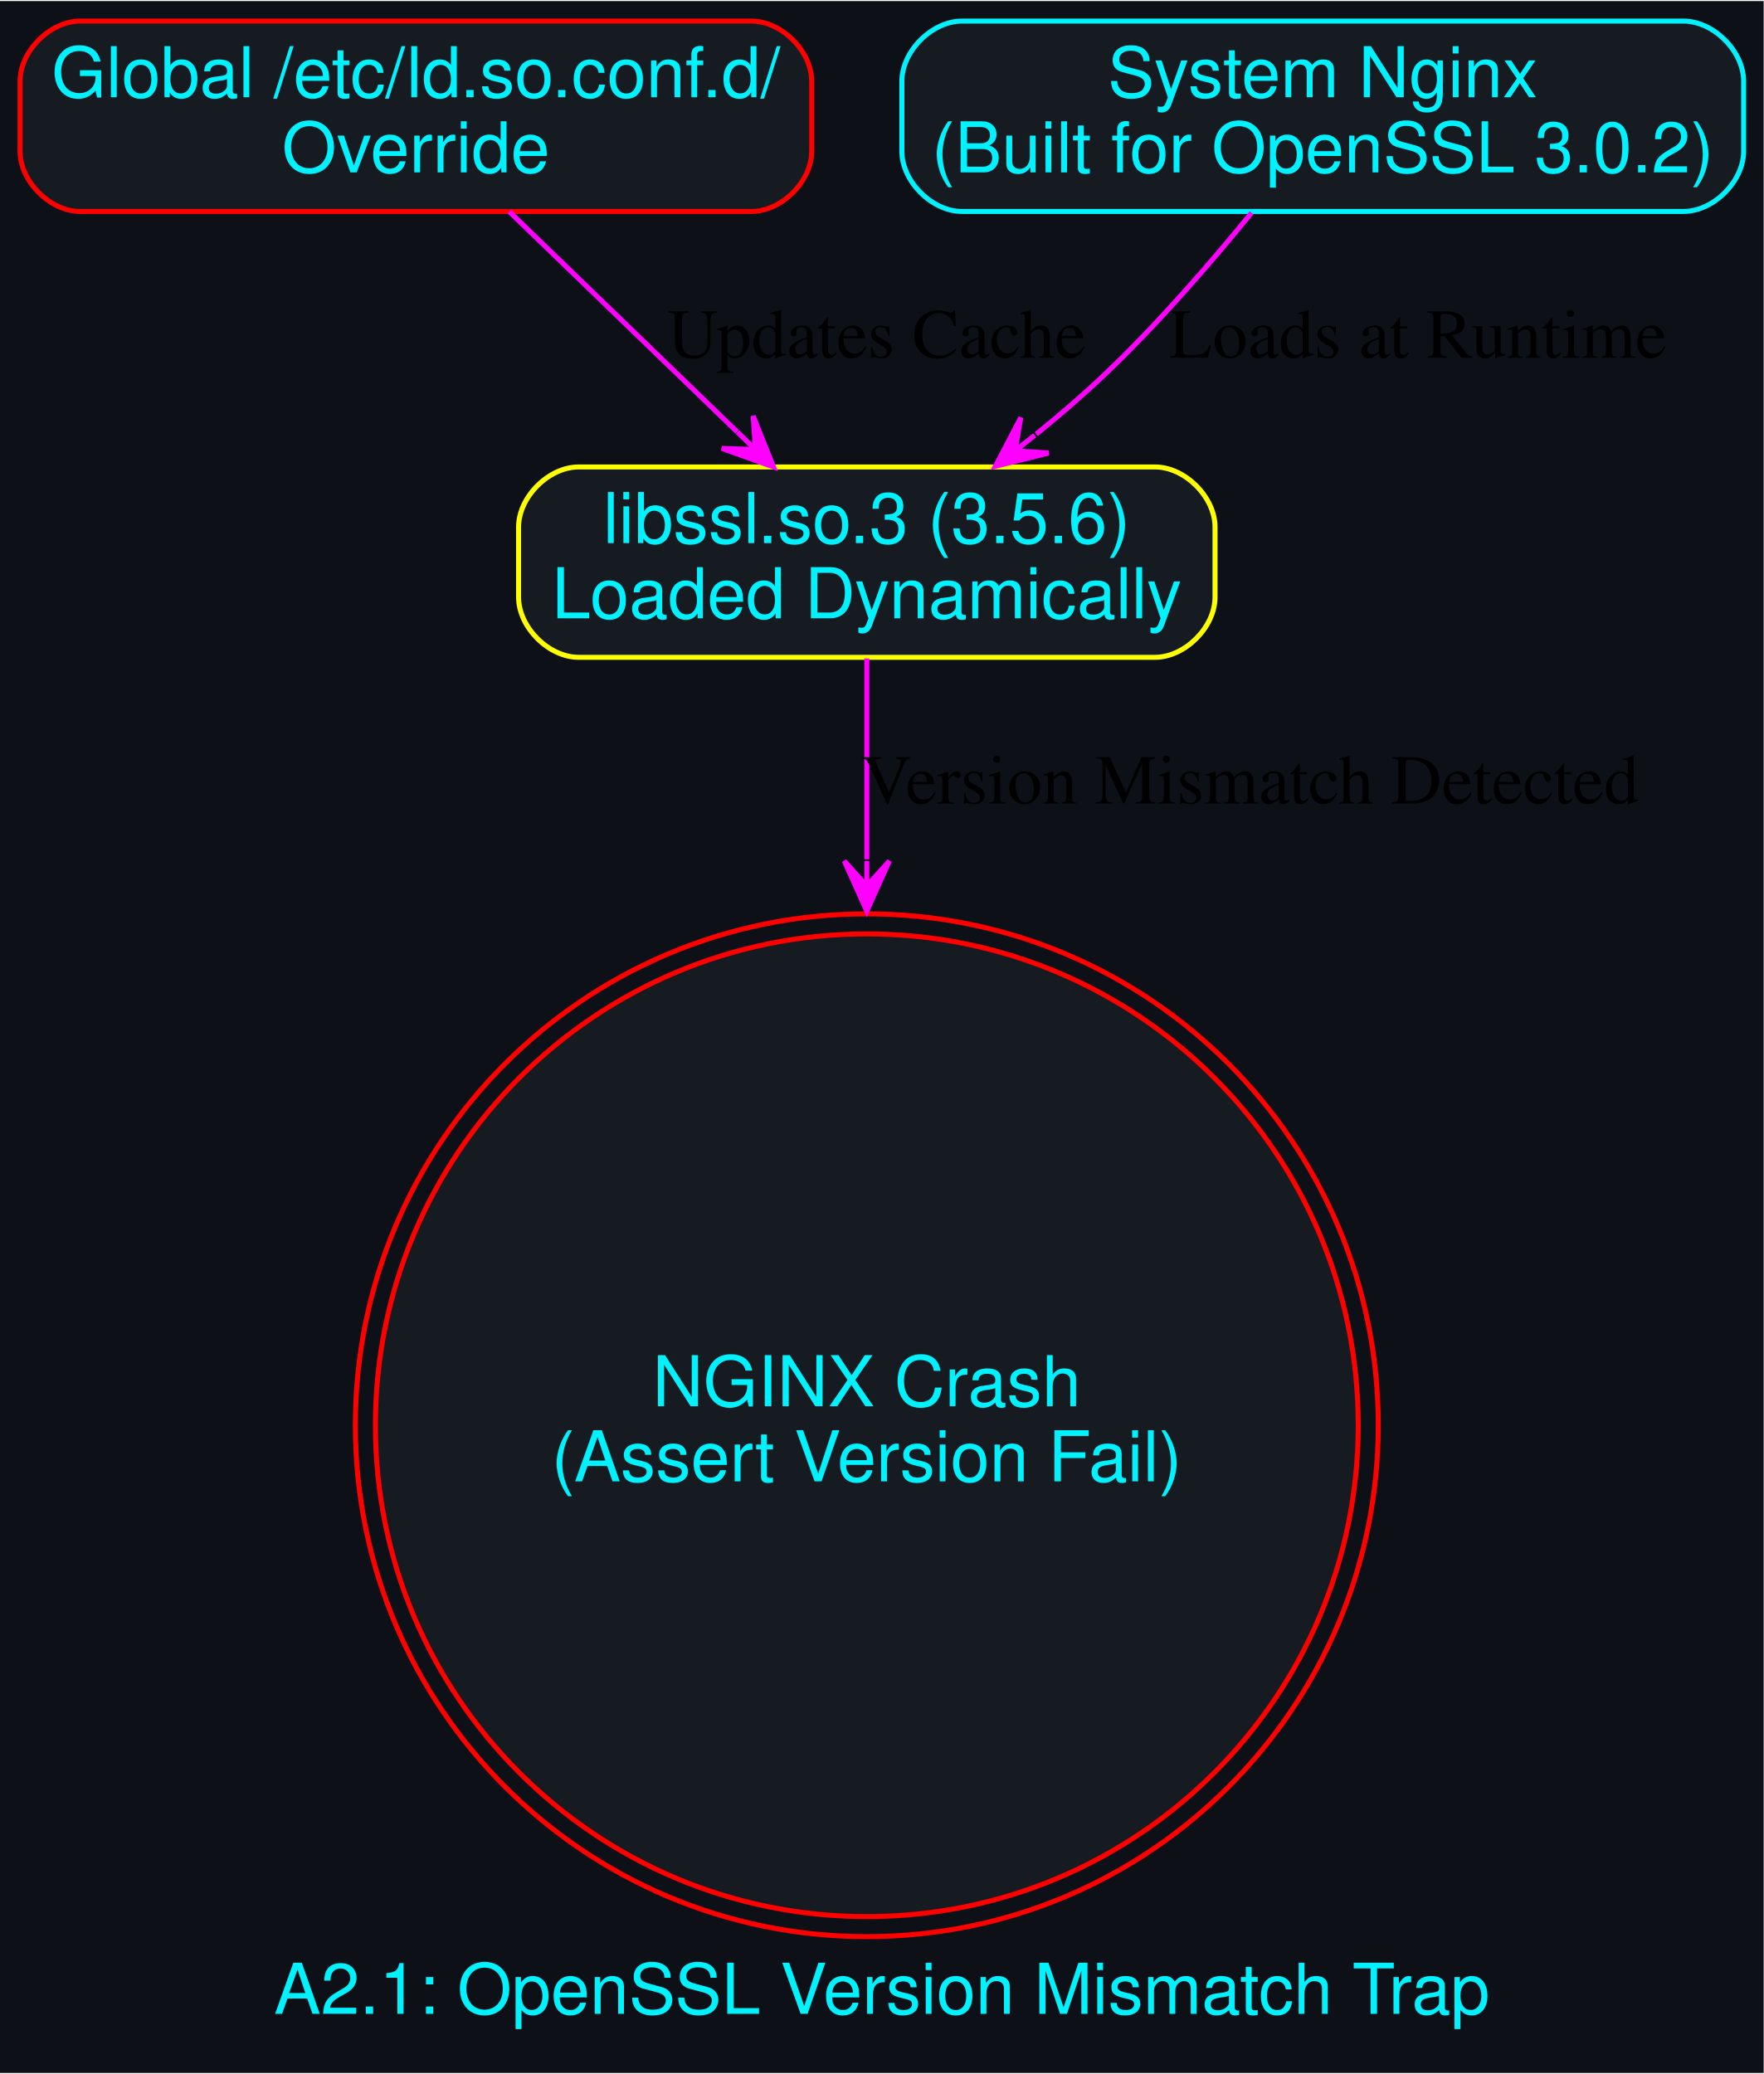
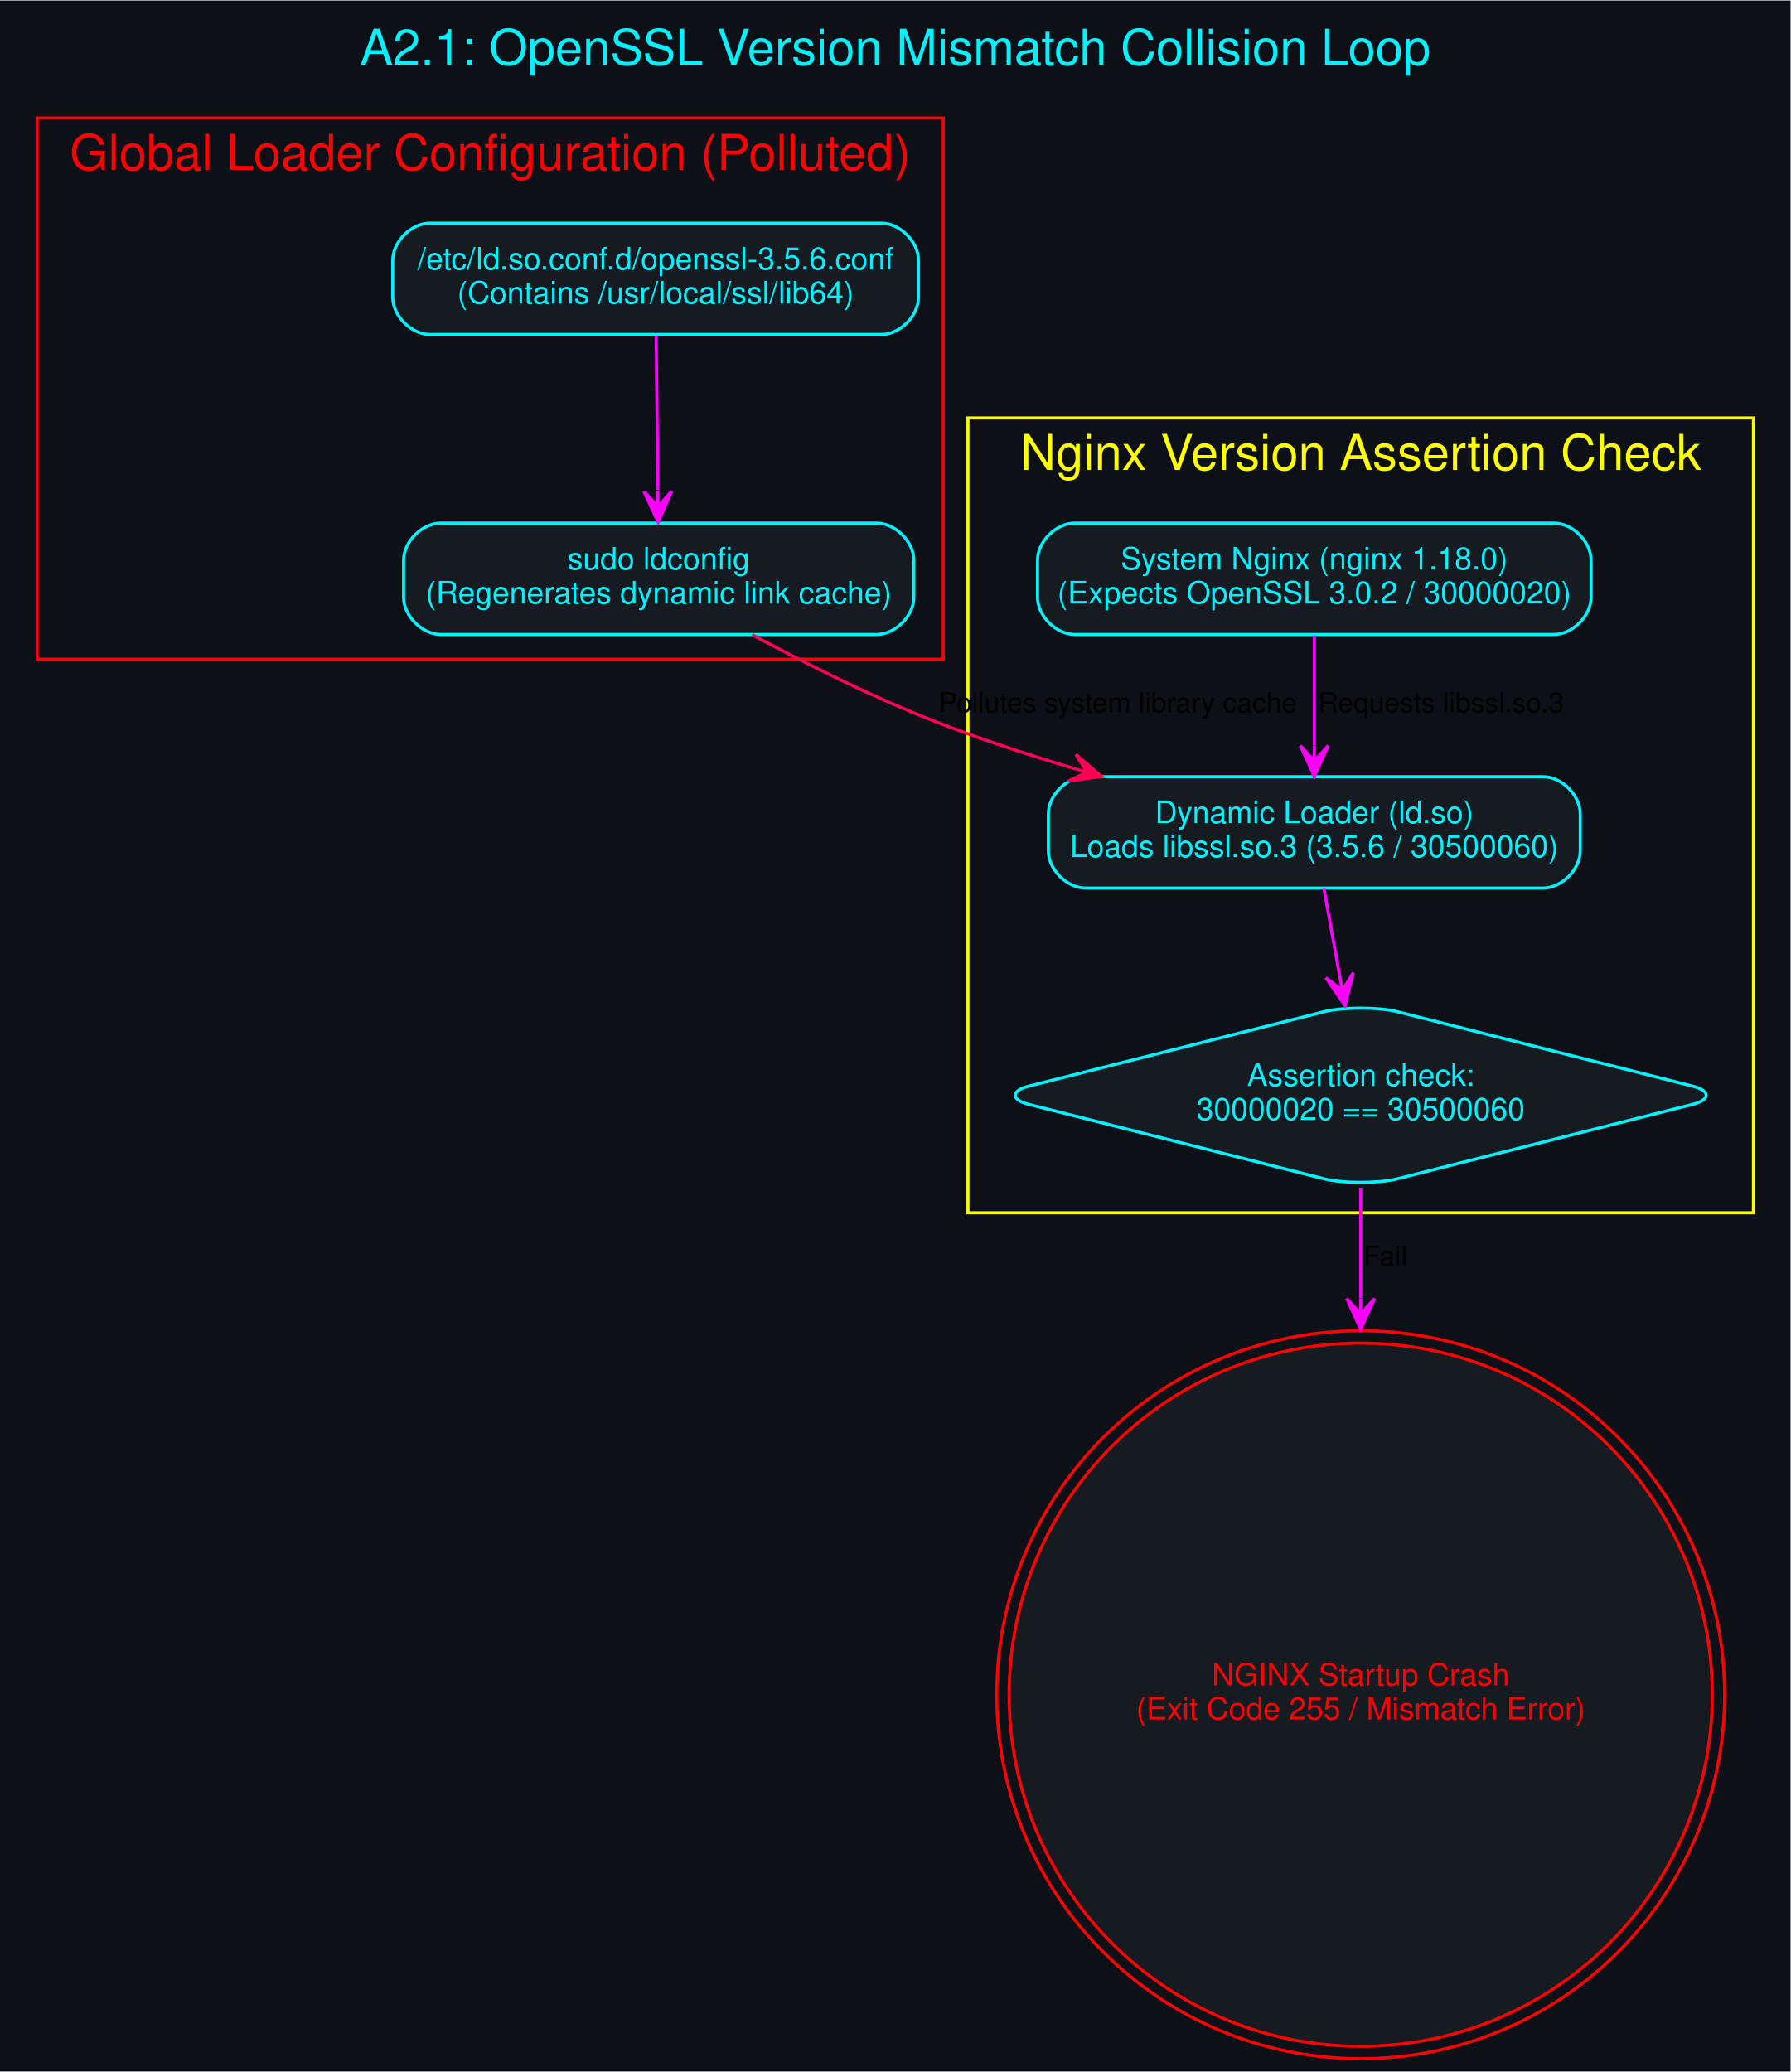
- <svg xmlns="http://www.w3.org/2000/svg" width="352pt" height="414pt" viewBox="0.00 0.00 352.00 413.58">
-   <g id="graph0" class="graph" transform="scale(1 1) rotate(0) translate(4 409.58)">
-     <polygon fill="#0d1117" stroke="transparent" points="-4,4 -4,-409.58 348,-409.58 348,4 -4,4" />
-     <text text-anchor="middle" x="172" y="-7.8" font-family="Helvetica,sans-Serif" font-size="14.00" fill="#00f2ff">A2.1: OpenSSL Version Mismatch Trap</text>
+ <svg xmlns="http://www.w3.org/2000/svg" width="579pt" height="670pt" viewBox="0.00 0.00 579.00 669.69">
+   <g id="graph0" class="graph" transform="scale(1 1) rotate(0) translate(4 665.69)">
+     <polygon fill="#0d1117" stroke="transparent" points="-4,4 -4,-665.69 575,-665.69 575,4 -4,4" />
+     <text text-anchor="middle" x="285.5" y="-644.89" font-family="Helvetica,sans-Serif" font-size="16.00" fill="#00f2ff">A2.1: OpenSSL Version Mismatch Collision Loop</text>
+     <g id="clust1" class="cluster">
+       <polygon fill="#0d1117" stroke="#ff0000" points="8,-452.69 8,-627.69 301,-627.69 301,-452.69 8,-452.69" />
+       <text text-anchor="middle" x="154.5" y="-610.89" font-family="Helvetica,sans-Serif" font-size="16.00" fill="#ff0000">Global Loader Configuration (Polluted)</text>
+     </g>
+     <g id="clust2" class="cluster">
+       <polygon fill="#0d1117" stroke="#ffff00" points="309,-273.69 309,-530.69 563,-530.69 563,-273.69 309,-273.69" />
+       <text text-anchor="middle" x="436" y="-513.89" font-family="Helvetica,sans-Serif" font-size="16.00" fill="#ffff00">Nginx Version Assertion Check</text>
+     </g>
    <g id="node1" class="node">
-       <path fill="#161b22" stroke="#ff0000" d="M146,-405.58C146,-405.58 12,-405.58 12,-405.58 6,-405.58 0,-399.58 0,-393.58 0,-393.58 0,-379.58 0,-379.58 0,-373.58 6,-367.58 12,-367.58 12,-367.58 146,-367.58 146,-367.58 152,-367.58 158,-373.58 158,-379.58 158,-379.58 158,-393.58 158,-393.58 158,-399.58 152,-405.58 146,-405.58" />
-       <text text-anchor="middle" x="79" y="-390.38" font-family="Helvetica,sans-Serif" font-size="14.00" fill="#00f2ff">Global /etc/ld.so.conf.d/</text>
-       <text text-anchor="middle" x="79" y="-375.38" font-family="Helvetica,sans-Serif" font-size="14.00" fill="#00f2ff">Override</text>
+       <path fill="#161b22" stroke="#00f2ff" d="M281,-593.69C281,-593.69 135,-593.69 135,-593.69 129,-593.69 123,-587.69 123,-581.69 123,-581.69 123,-569.69 123,-569.69 123,-563.69 129,-557.69 135,-557.69 135,-557.69 281,-557.69 281,-557.69 287,-557.69 293,-563.69 293,-569.69 293,-569.69 293,-581.69 293,-581.69 293,-587.69 287,-593.69 281,-593.69" />
+       <text text-anchor="middle" x="208" y="-578.69" font-family="Helvetica,sans-Serif" font-size="10.00" fill="#00f2ff">/etc/ld.so.conf.d/openssl-3.5.6.conf</text>
+       <text text-anchor="middle" x="208" y="-567.69" font-family="Helvetica,sans-Serif" font-size="10.00" fill="#00f2ff">(Contains /usr/local/ssl/lib64)</text>
+     </g>
+     <g id="node2" class="node">
+       <path fill="#161b22" stroke="#00f2ff" d="M279.5,-496.69C279.5,-496.69 138.5,-496.69 138.5,-496.69 132.5,-496.69 126.5,-490.69 126.5,-484.69 126.5,-484.69 126.5,-472.69 126.5,-472.69 126.5,-466.69 132.5,-460.69 138.5,-460.69 138.5,-460.69 279.5,-460.69 279.5,-460.69 285.5,-460.69 291.5,-466.69 291.5,-472.69 291.5,-472.69 291.5,-484.69 291.5,-484.69 291.5,-490.69 285.5,-496.69 279.5,-496.69" />
+       <text text-anchor="middle" x="209" y="-481.69" font-family="Helvetica,sans-Serif" font-size="10.00" fill="#00f2ff">sudo ldconfig</text>
+       <text text-anchor="middle" x="209" y="-470.69" font-family="Helvetica,sans-Serif" font-size="10.00" fill="#00f2ff">(Regenerates dynamic link cache)</text>
+     </g>
+     <g id="edge1" class="edge">
+       <path fill="none" stroke="#ff00ff" d="M208.18,-557.26C208.33,-543.34 208.54,-523.55 208.71,-507.45" />
+       <polygon fill="#ff00ff" stroke="#ff00ff" points="208.82,-497 213.21,-507.05 208.77,-502 208.71,-507 208.71,-507 208.71,-507 208.77,-502 204.21,-506.95 208.82,-497 208.82,-497" />
+     </g>
+     <g id="node4" class="node">
+       <path fill="#161b22" stroke="#00f2ff" d="M495,-414.69C495,-414.69 347,-414.69 347,-414.69 341,-414.69 335,-408.69 335,-402.69 335,-402.69 335,-390.69 335,-390.69 335,-384.69 341,-378.69 347,-378.69 347,-378.69 495,-378.69 495,-378.69 501,-378.69 507,-384.69 507,-390.69 507,-390.69 507,-402.69 507,-402.69 507,-408.69 501,-414.69 495,-414.69" />
+       <text text-anchor="middle" x="421" y="-399.69" font-family="Helvetica,sans-Serif" font-size="10.00" fill="#00f2ff">Dynamic Loader (ld.so)</text>
+       <text text-anchor="middle" x="421" y="-388.69" font-family="Helvetica,sans-Serif" font-size="10.00" fill="#00f2ff">Loads libssl.so.3 (3.5.6 / 30500060)</text>
+     </g>
+     <g id="edge5" class="edge">
+       <path fill="none" stroke="#ff0055" d="M239.23,-460.59C256.15,-451.48 277.84,-440.57 298,-432.69 312.16,-427.15 327.55,-422.07 342.5,-417.6" />
+       <polygon fill="#ff0055" stroke="#ff0055" points="352.24,-414.75 343.9,-421.88 347.44,-416.16 342.64,-417.56 342.64,-417.56 342.64,-417.56 347.44,-416.16 341.38,-413.24 352.24,-414.75 352.24,-414.75" />
+       <text text-anchor="middle" x="357.5" y="-435.49" font-family="Helvetica,sans-Serif" font-size="9.00">Pollutes system library cache</text>
    </g>
    <g id="node3" class="node">
-       <path fill="#161b22" stroke="#ffff00" d="M226.5,-316.58C226.5,-316.58 111.5,-316.58 111.5,-316.58 105.5,-316.58 99.5,-310.58 99.5,-304.58 99.5,-304.58 99.5,-290.58 99.5,-290.58 99.5,-284.58 105.5,-278.58 111.5,-278.58 111.5,-278.58 226.5,-278.58 226.5,-278.58 232.5,-278.58 238.5,-284.58 238.5,-290.58 238.5,-290.58 238.5,-304.58 238.5,-304.58 238.5,-310.58 232.5,-316.58 226.5,-316.58" />
-       <text text-anchor="middle" x="169" y="-301.38" font-family="Helvetica,sans-Serif" font-size="14.00" fill="#00f2ff">libssl.so.3 (3.5.6)</text>
-       <text text-anchor="middle" x="169" y="-286.38" font-family="Helvetica,sans-Serif" font-size="14.00" fill="#00f2ff">Loaded Dynamically</text>
-     </g>
-     <g id="edge1" class="edge">
-       <path fill="none" stroke="#ff00ff" d="M97.65,-367.55C110.8,-354.83 128.59,-337.64 143.12,-323.59" />
-       <polygon fill="#ff00ff" stroke="#ff00ff" points="150.38,-316.58 146.31,-326.76 146.78,-320.05 143.19,-323.53 143.19,-323.53 143.19,-323.53 146.78,-320.05 140.06,-320.29 150.38,-316.58 150.38,-316.58" />
-       <text text-anchor="middle" x="171" y="-338.38" font-family="Times,serif" font-size="14.00">Updates Cache</text>
-     </g>
-     <g id="node2" class="node">
-       <path fill="#161b22" stroke="#00f2ff" d="M332,-405.58C332,-405.58 188,-405.58 188,-405.58 182,-405.58 176,-399.58 176,-393.58 176,-393.58 176,-379.58 176,-379.58 176,-373.58 182,-367.58 188,-367.58 188,-367.58 332,-367.58 332,-367.58 338,-367.58 344,-373.58 344,-379.58 344,-379.58 344,-393.58 344,-393.58 344,-399.58 338,-405.58 332,-405.58" />
-       <text text-anchor="middle" x="260" y="-390.38" font-family="Helvetica,sans-Serif" font-size="14.00" fill="#00f2ff">System Nginx</text>
-       <text text-anchor="middle" x="260" y="-375.38" font-family="Helvetica,sans-Serif" font-size="14.00" fill="#00f2ff">(Built for OpenSSL 3.0.2)</text>
+       <path fill="#161b22" stroke="#00f2ff" d="M498.5,-496.69C498.5,-496.69 343.5,-496.69 343.5,-496.69 337.5,-496.69 331.5,-490.69 331.5,-484.69 331.5,-484.69 331.5,-472.69 331.5,-472.69 331.5,-466.69 337.5,-460.69 343.5,-460.69 343.5,-460.69 498.5,-460.69 498.5,-460.69 504.5,-460.69 510.5,-466.69 510.5,-472.69 510.5,-472.69 510.5,-484.69 510.5,-484.69 510.5,-490.69 504.5,-496.69 498.5,-496.69" />
+       <text text-anchor="middle" x="421" y="-481.69" font-family="Helvetica,sans-Serif" font-size="10.00" fill="#00f2ff">System Nginx (nginx 1.18.0)</text>
+       <text text-anchor="middle" x="421" y="-470.69" font-family="Helvetica,sans-Serif" font-size="10.00" fill="#00f2ff">(Expects OpenSSL 3.0.2 / 30000020)</text>
    </g>
    <g id="edge2" class="edge">
-       <path fill="none" stroke="#ff00ff" d="M245.78,-367.3C237.54,-357.2 226.72,-344.69 216,-334.58 211.89,-330.7 207.37,-326.82 202.82,-323.13" />
-       <polygon fill="#ff00ff" stroke="#ff00ff" points="194.66,-316.72 205.3,-319.36 198.59,-319.81 202.52,-322.9 202.52,-322.9 202.52,-322.9 198.59,-319.81 199.74,-326.44 194.66,-316.72 194.66,-316.72" />
-       <text text-anchor="middle" x="279" y="-338.38" font-family="Times,serif" font-size="14.00">Loads at Runtime</text>
+       <path fill="none" stroke="#ff00ff" d="M421,-460.33C421,-449.99 421,-436.63 421,-424.91" />
+       <polygon fill="#ff00ff" stroke="#ff00ff" points="421,-414.74 425.5,-424.74 421,-419.74 421,-424.74 421,-424.74 421,-424.74 421,-419.74 416.5,-424.74 421,-414.74 421,-414.74" />
+       <text text-anchor="middle" x="462" y="-435.49" font-family="Helvetica,sans-Serif" font-size="9.00">Requests libssl.so.3</text>
    </g>
-     <g id="node4" class="node">
-       <ellipse fill="#161b22" stroke="#ff0000" cx="169" cy="-125.29" rx="98.08" ry="98.08" />
-       <ellipse fill="none" stroke="#ff0000" cx="169" cy="-125.29" rx="102.08" ry="102.08" />
-       <text text-anchor="middle" x="169" y="-129.09" font-family="Helvetica,sans-Serif" font-size="14.00" fill="#00f2ff">NGINX Crash</text>
-       <text text-anchor="middle" x="169" y="-114.09" font-family="Helvetica,sans-Serif" font-size="14.00" fill="#00f2ff">(Assert Version Fail)</text>
+     <g id="node5" class="node">
+       <path fill="#161b22" stroke="#00f2ff" d="M424.36,-338.75C424.36,-338.75 328.64,-314.62 328.64,-314.62 322.82,-313.16 322.82,-310.22 328.64,-308.75 328.64,-308.75 424.36,-284.62 424.36,-284.62 430.18,-283.16 441.82,-283.16 447.64,-284.62 447.64,-284.62 543.36,-308.75 543.36,-308.75 549.18,-310.22 549.18,-313.16 543.36,-314.62 543.36,-314.62 447.64,-338.75 447.64,-338.75 441.82,-340.22 430.18,-340.22 424.36,-338.75" />
+       <text text-anchor="middle" x="436" y="-314.69" font-family="Helvetica,sans-Serif" font-size="10.00" fill="#00f2ff">Assertion check:</text>
+       <text text-anchor="middle" x="436" y="-303.69" font-family="Helvetica,sans-Serif" font-size="10.00" fill="#00f2ff">30000020 == 30500060</text>
    </g>
    <g id="edge3" class="edge">
-       <path fill="none" stroke="#ff00ff" d="M169,-278.35C169,-267.86 169,-253.72 169,-238.26" />
-       <polygon fill="#ff00ff" stroke="#ff00ff" points="169,-227.93 173.5,-237.93 169,-232.93 169,-237.93 169,-237.93 169,-237.93 169,-232.93 164.5,-237.93 169,-227.93 169,-227.93" />
-       <text text-anchor="middle" x="245.5" y="-249.38" font-family="Times,serif" font-size="14.00">Version Mismatch Detected</text>
+       <path fill="none" stroke="#ff00ff" d="M424.11,-378.49C425.57,-370.39 427.38,-360.37 429.14,-350.62" />
+       <polygon fill="#ff00ff" stroke="#ff00ff" points="430.95,-340.65 433.6,-351.29 430.06,-345.57 429.17,-350.49 429.17,-350.49 429.17,-350.49 430.06,-345.57 424.74,-349.69 430.95,-340.65 430.95,-340.65" />
+     </g>
+     <g id="node6" class="node">
+       <ellipse fill="#161b22" stroke="#ff0000" cx="436" cy="-117.84" rx="113.69" ry="113.69" />
+       <ellipse fill="none" stroke="#ff0000" cx="436" cy="-117.84" rx="117.69" ry="117.69" />
+       <text text-anchor="middle" x="436" y="-120.84" font-family="Helvetica,sans-Serif" font-size="10.00" fill="#ff0000">NGINX Startup Crash</text>
+       <text text-anchor="middle" x="436" y="-109.84" font-family="Helvetica,sans-Serif" font-size="10.00" fill="#ff0000">(Exit Code 255 / Mismatch Error)</text>
+     </g>
+     <g id="edge4" class="edge">
+       <path fill="none" stroke="#ff00ff" d="M436,-281.55C436,-271.36 436,-259.17 436,-246.12" />
+       <polygon fill="#ff00ff" stroke="#ff00ff" points="436,-235.98 440.5,-245.98 436,-240.98 436,-245.98 436,-245.98 436,-245.98 436,-240.98 431.5,-245.98 436,-235.98 436,-235.98" />
+       <text text-anchor="middle" x="444" y="-256.49" font-family="Helvetica,sans-Serif" font-size="9.00">Fail</text>
    </g>
  </g>
</svg>
